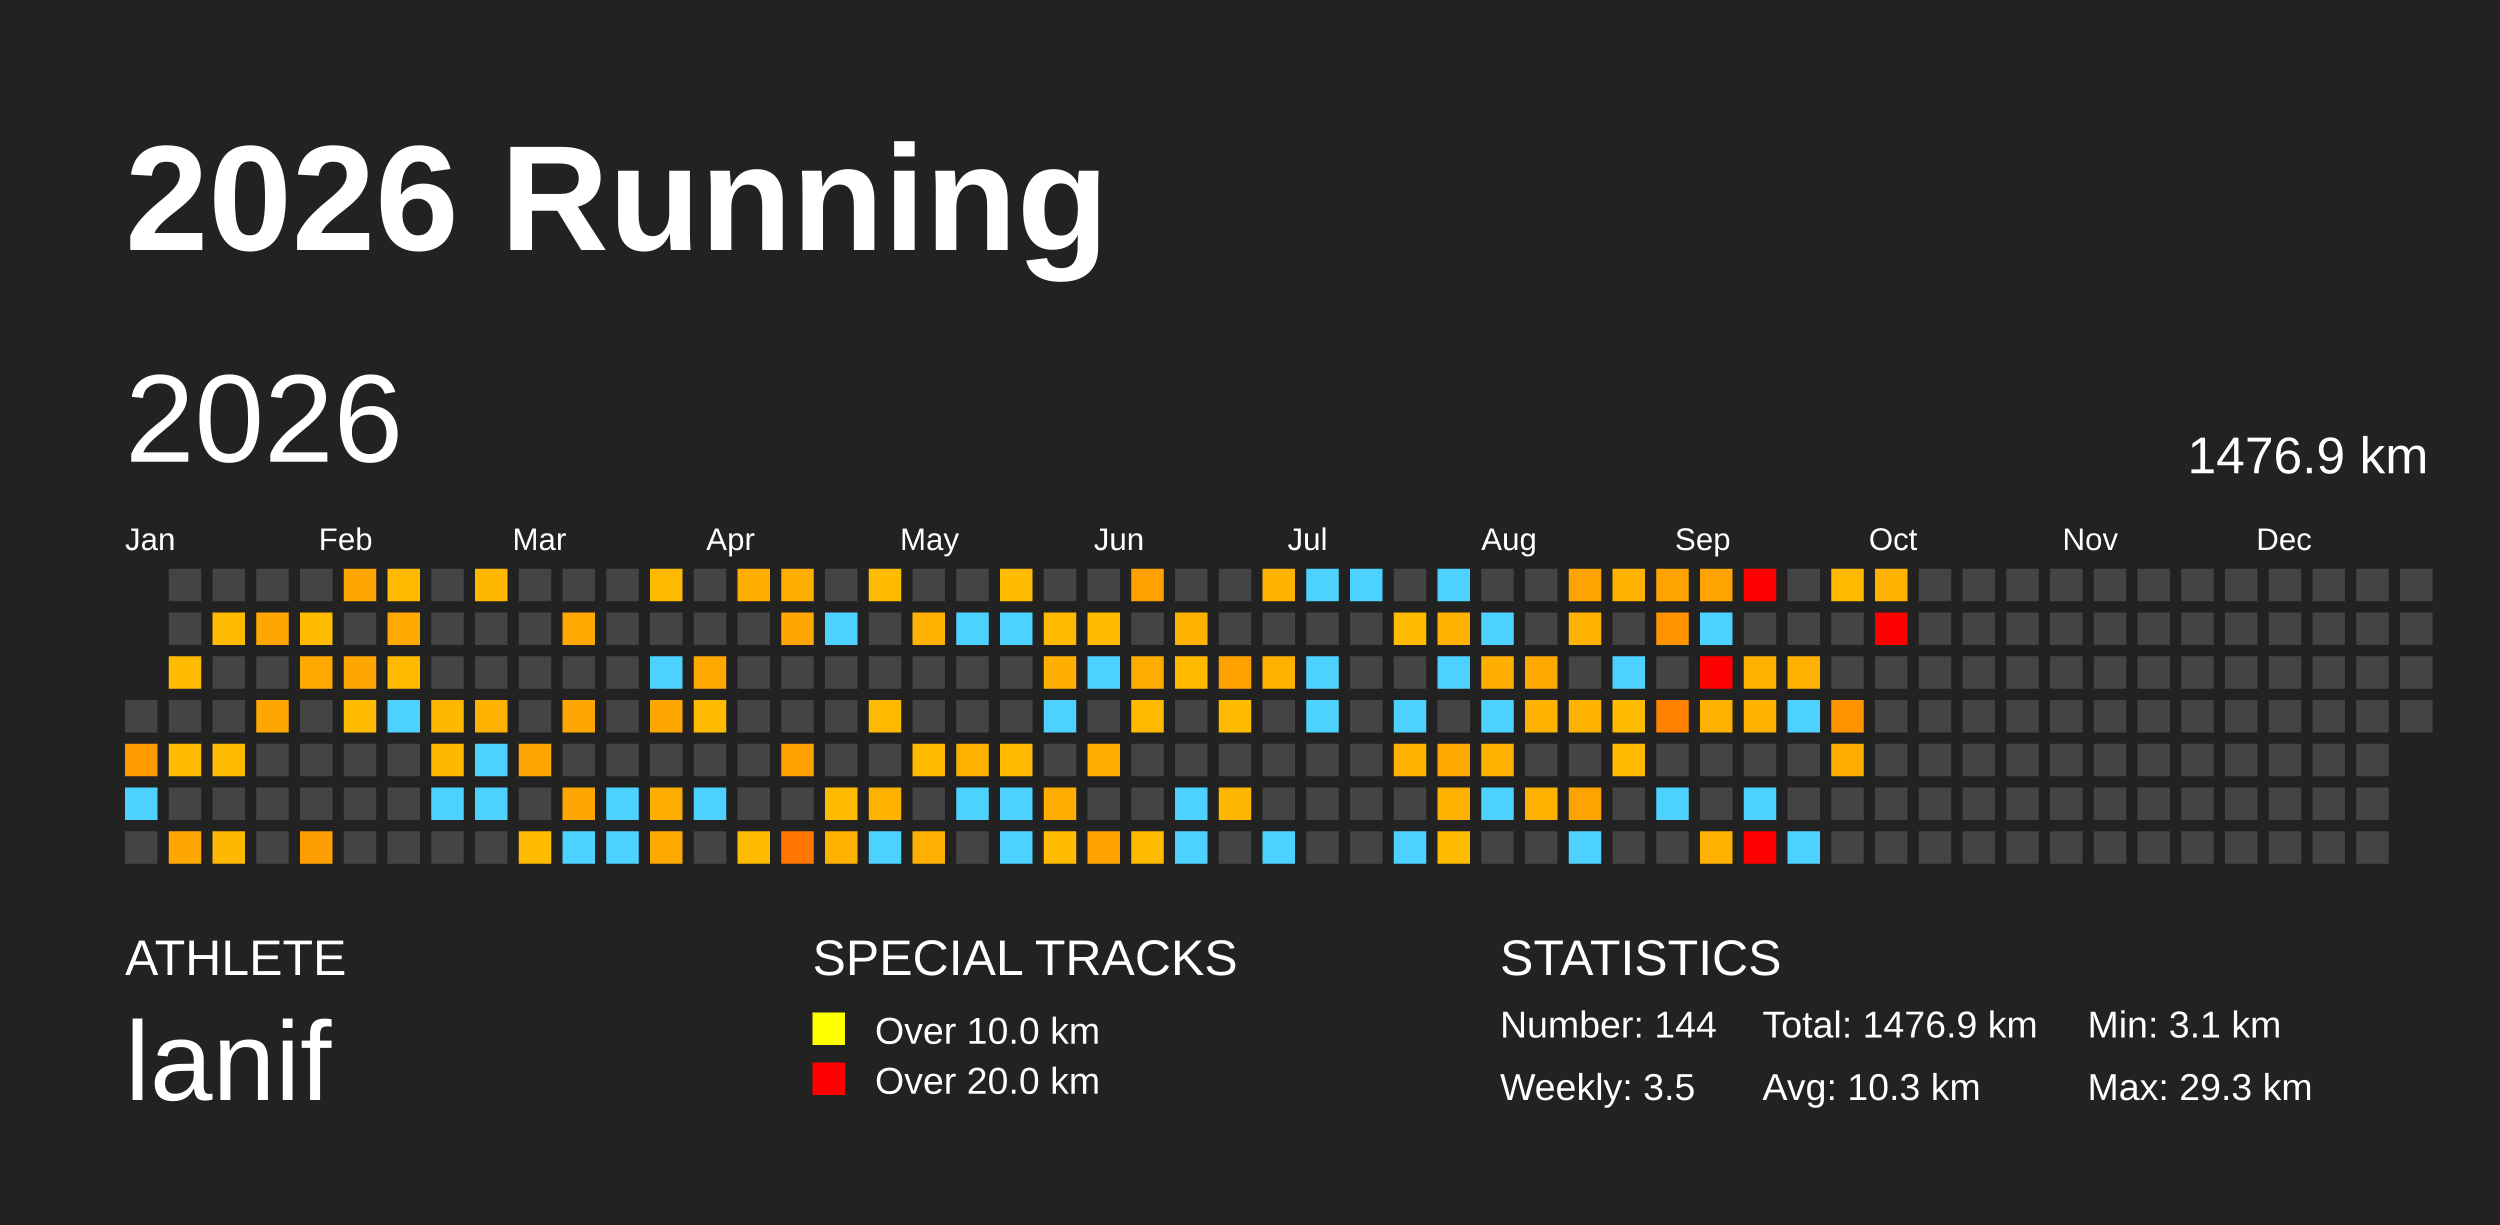
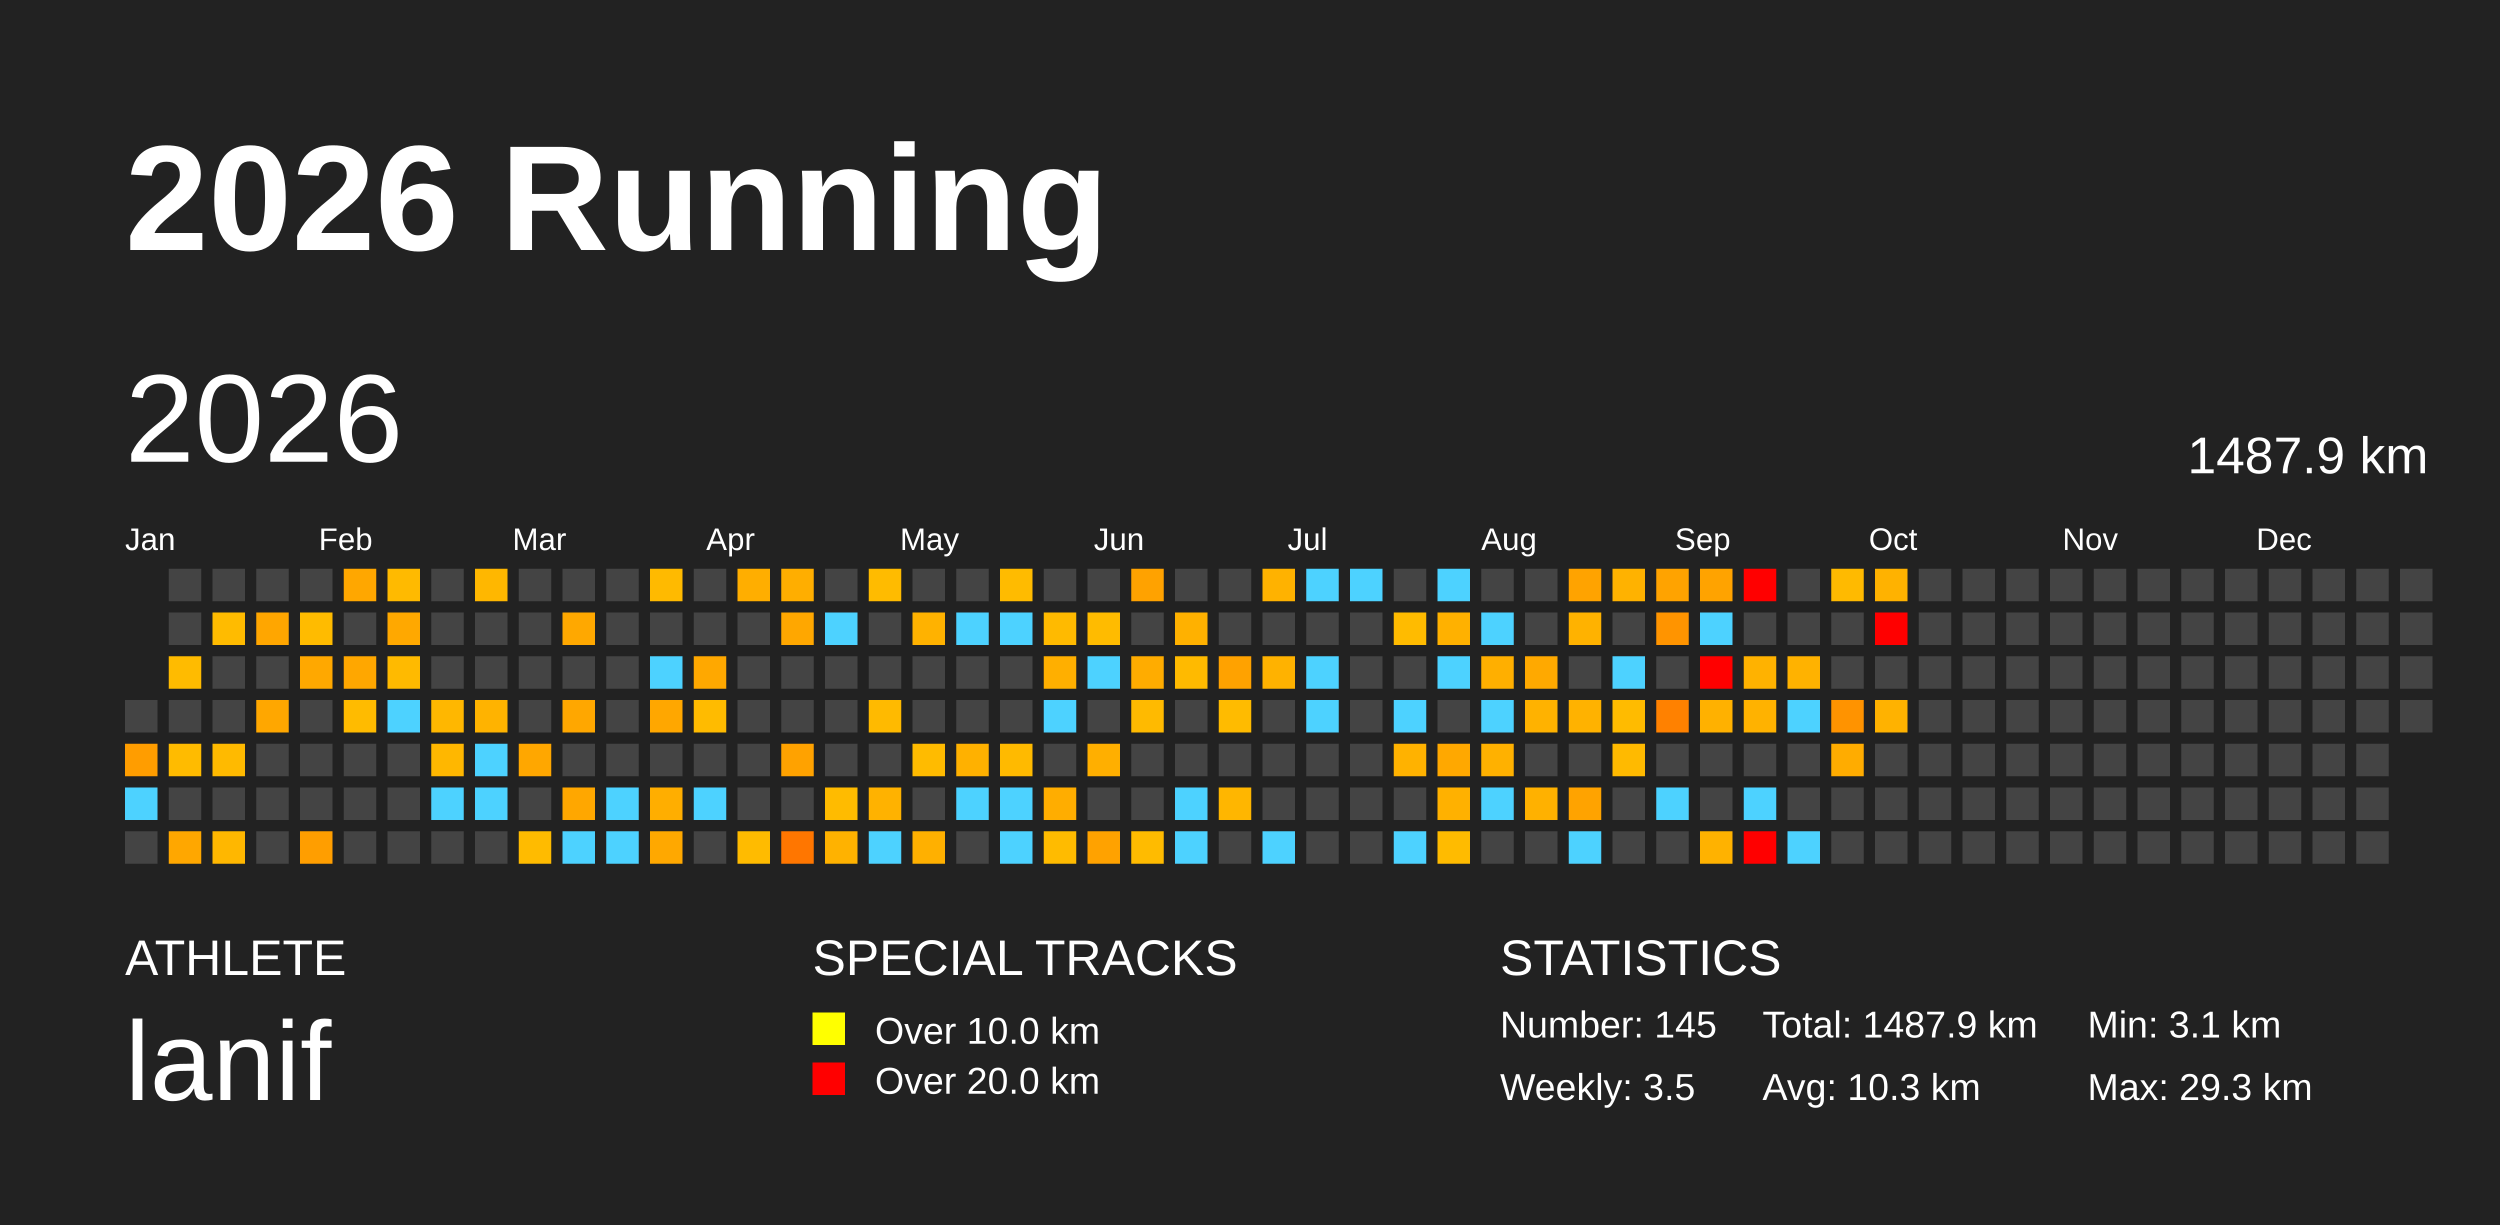
<svg xmlns="http://www.w3.org/2000/svg" baseProfile="full" height="98mm" version="1.1" viewBox="0,0,200,98" width="200mm">
  <defs />
  <rect fill="#222222" height="98" width="200" x="0" y="0" />
  <text fill="#FFFFFF" style="font-size:12px; font-family:Arial; font-weight:bold;" x="10" y="20">2026 Running</text>
  <text fill="#FFFFFF" style="font-size:4px; font-family:Arial" x="10" y="78">ATHLETE</text>
  <text fill="#FFFFFF" style="font-size:9px; font-family:Arial" x="10" y="88">lanif</text>
  <text fill="#FFFFFF" style="font-size:4px; font-family:Arial" x="65" y="78">SPECIAL TRACKS</text>
  <rect fill="yellow" height="2.6" width="2.6" x="65" y="81" />
  <text fill="#FFFFFF" style="font-size:3px; font-family:Arial" x="70" y="83.5">Over 10.0 km</text>
  <rect fill="red" height="2.6" width="2.6" x="65" y="85" />
  <text fill="#FFFFFF" style="font-size:3px; font-family:Arial" x="70" y="87.5">Over 20.0 km</text>
  <text fill="#FFFFFF" style="font-size:4px; font-family:Arial" x="120" y="78">STATISTICS</text>
-   <text fill="#FFFFFF" style="font-size:3px; font-family:Arial" x="120" y="83">Number: 144</text>
+   <text fill="#FFFFFF" style="font-size:3px; font-family:Arial" x="120" y="83">Number: 145</text>
  <text fill="#FFFFFF" style="font-size:3px; font-family:Arial" x="120" y="88">Weekly: 3.5</text>
-   <text fill="#FFFFFF" style="font-size:3px; font-family:Arial" x="141" y="83">Total: 1476.9 km</text>
+   <text fill="#FFFFFF" style="font-size:3px; font-family:Arial" x="141" y="83">Total: 1487.9 km</text>
  <text fill="#FFFFFF" style="font-size:3px; font-family:Arial" x="141" y="88">Avg: 10.3 km</text>
  <text fill="#FFFFFF" style="font-size:3px; font-family:Arial" x="167" y="83">Min: 3.1 km</text>
  <text fill="#FFFFFF" style="font-size:3px; font-family:Arial" x="167" y="88">Max: 29.3 km</text>
  <text dominant-baseline="hanging" fill="#FFFFFF" style="font-size:10.0px; font-family:Arial;" x="10" y="30">2026</text>
-   <text dominant-baseline="hanging" fill="#FFFFFF" style="font-size:4.125px; font-family:Arial;" x="175" y="35">1476.9 km</text>
+   <text dominant-baseline="hanging" fill="#FFFFFF" style="font-size:4.125px; font-family:Arial;" x="175" y="35">1487.9 km</text>
  <text fill="#FFFFFF" style="font-size:2.5px; font-family:Arial" x="10.0" y="44">Jan</text>
  <text fill="#FFFFFF" style="font-size:2.5px; font-family:Arial" x="25.5" y="44">Feb</text>
  <text fill="#FFFFFF" style="font-size:2.5px; font-family:Arial" x="41.0" y="44">Mar</text>
  <text fill="#FFFFFF" style="font-size:2.5px; font-family:Arial" x="56.5" y="44">Apr</text>
  <text fill="#FFFFFF" style="font-size:2.5px; font-family:Arial" x="72.0" y="44">May</text>
  <text fill="#FFFFFF" style="font-size:2.5px; font-family:Arial" x="87.5" y="44">Jun</text>
  <text fill="#FFFFFF" style="font-size:2.5px; font-family:Arial" x="103.0" y="44">Jul</text>
  <text fill="#FFFFFF" style="font-size:2.5px; font-family:Arial" x="118.5" y="44">Aug</text>
  <text fill="#FFFFFF" style="font-size:2.5px; font-family:Arial" x="134.0" y="44">Sep</text>
  <text fill="#FFFFFF" style="font-size:2.5px; font-family:Arial" x="149.5" y="44">Oct</text>
  <text fill="#FFFFFF" style="font-size:2.5px; font-family:Arial" x="165.0" y="44">Nov</text>
  <text fill="#FFFFFF" style="font-size:2.5px; font-family:Arial" x="180.5" y="44">Dec</text>
  <rect fill="#444444" height="2.6" width="2.6" x="10.0" y="56.0" />
  <rect fill="#ff9d00" height="2.6" width="2.6" x="10.0" y="59.5" />
  <rect fill="#4dd2ff" height="2.6" width="2.6" x="10.0" y="63.0" />
  <rect fill="#444444" height="2.6" width="2.6" x="10.0" y="66.5" />
  <rect fill="#444444" height="2.6" width="2.6" x="13.5" y="45.5" />
  <rect fill="#444444" height="2.6" width="2.6" x="13.5" y="49.0" />
  <rect fill="#ffbb00" height="2.6" width="2.6" x="13.5" y="52.5" />
  <rect fill="#444444" height="2.6" width="2.6" x="13.5" y="56.0" />
  <rect fill="#ffbb00" height="2.6" width="2.6" x="13.5" y="59.5" />
  <rect fill="#444444" height="2.6" width="2.6" x="13.5" y="63.0" />
  <rect fill="#ffa700" height="2.6" width="2.6" x="13.5" y="66.5" />
  <rect fill="#444444" height="2.6" width="2.6" x="17.0" y="45.5" />
  <rect fill="#ffbb00" height="2.6" width="2.6" x="17.0" y="49.0" />
  <rect fill="#444444" height="2.6" width="2.6" x="17.0" y="52.5" />
  <rect fill="#444444" height="2.6" width="2.6" x="17.0" y="56.0" />
  <rect fill="#ffba00" height="2.6" width="2.6" x="17.0" y="59.5" />
  <rect fill="#444444" height="2.6" width="2.6" x="17.0" y="63.0" />
  <rect fill="#ffb700" height="2.6" width="2.6" x="17.0" y="66.5" />
  <rect fill="#444444" height="2.6" width="2.6" x="20.5" y="45.5" />
  <rect fill="#ffa600" height="2.6" width="2.6" x="20.5" y="49.0" />
  <rect fill="#444444" height="2.6" width="2.6" x="20.5" y="52.5" />
  <rect fill="#ffa700" height="2.6" width="2.6" x="20.5" y="56.0" />
  <rect fill="#444444" height="2.6" width="2.6" x="20.5" y="59.5" />
  <rect fill="#444444" height="2.6" width="2.6" x="20.5" y="63.0" />
  <rect fill="#444444" height="2.6" width="2.6" x="20.5" y="66.5" />
  <rect fill="#444444" height="2.6" width="2.6" x="24.0" y="45.5" />
  <rect fill="#ffbb00" height="2.6" width="2.6" x="24.0" y="49.0" />
  <rect fill="#ffa800" height="2.6" width="2.6" x="24.0" y="52.5" />
  <rect fill="#444444" height="2.6" width="2.6" x="24.0" y="56.0" />
  <rect fill="#444444" height="2.6" width="2.6" x="24.0" y="59.5" />
  <rect fill="#444444" height="2.6" width="2.6" x="24.0" y="63.0" />
  <rect fill="#ff9e00" height="2.6" width="2.6" x="24.0" y="66.5" />
  <rect fill="#ffa700" height="2.6" width="2.6" x="27.5" y="45.5" />
  <rect fill="#444444" height="2.6" width="2.6" x="27.5" y="49.0" />
  <rect fill="#ffa700" height="2.6" width="2.6" x="27.5" y="52.5" />
  <rect fill="#ffbb00" height="2.6" width="2.6" x="27.5" y="56.0" />
  <rect fill="#444444" height="2.6" width="2.6" x="27.5" y="59.5" />
  <rect fill="#444444" height="2.6" width="2.6" x="27.5" y="63.0" />
  <rect fill="#444444" height="2.6" width="2.6" x="27.5" y="66.5" />
  <rect fill="#ffba00" height="2.6" width="2.6" x="31.0" y="45.5" />
  <rect fill="#ffa800" height="2.6" width="2.6" x="31.0" y="49.0" />
  <rect fill="#ffba00" height="2.6" width="2.6" x="31.0" y="52.5" />
  <rect fill="#4dd2ff" height="2.6" width="2.6" x="31.0" y="56.0" />
  <rect fill="#444444" height="2.6" width="2.6" x="31.0" y="59.5" />
  <rect fill="#444444" height="2.6" width="2.6" x="31.0" y="63.0" />
  <rect fill="#444444" height="2.6" width="2.6" x="31.0" y="66.5" />
  <rect fill="#444444" height="2.6" width="2.6" x="34.5" y="45.5" />
  <rect fill="#444444" height="2.6" width="2.6" x="34.5" y="49.0" />
  <rect fill="#444444" height="2.6" width="2.6" x="34.5" y="52.5" />
  <rect fill="#ffb700" height="2.6" width="2.6" x="34.5" y="56.0" />
  <rect fill="#ffb700" height="2.6" width="2.6" x="34.5" y="59.5" />
  <rect fill="#4dd2ff" height="2.6" width="2.6" x="34.5" y="63.0" />
  <rect fill="#444444" height="2.6" width="2.6" x="34.5" y="66.5" />
  <rect fill="#ffb700" height="2.6" width="2.6" x="38.0" y="45.5" />
  <rect fill="#444444" height="2.6" width="2.6" x="38.0" y="49.0" />
  <rect fill="#444444" height="2.6" width="2.6" x="38.0" y="52.5" />
  <rect fill="#ffb300" height="2.6" width="2.6" x="38.0" y="56.0" />
  <rect fill="#4dd2ff" height="2.6" width="2.6" x="38.0" y="59.5" />
  <rect fill="#4dd2ff" height="2.6" width="2.6" x="38.0" y="63.0" />
  <rect fill="#444444" height="2.6" width="2.6" x="38.0" y="66.5" />
  <rect fill="#444444" height="2.6" width="2.6" x="41.5" y="45.5" />
  <rect fill="#444444" height="2.6" width="2.6" x="41.5" y="49.0" />
  <rect fill="#444444" height="2.6" width="2.6" x="41.5" y="52.5" />
  <rect fill="#444444" height="2.6" width="2.6" x="41.5" y="56.0" />
  <rect fill="#ffa700" height="2.6" width="2.6" x="41.5" y="59.5" />
  <rect fill="#444444" height="2.6" width="2.6" x="41.5" y="63.0" />
  <rect fill="#ffbb00" height="2.6" width="2.6" x="41.5" y="66.5" />
  <rect fill="#444444" height="2.6" width="2.6" x="45.0" y="45.5" />
  <rect fill="#ffa800" height="2.6" width="2.6" x="45.0" y="49.0" />
  <rect fill="#444444" height="2.6" width="2.6" x="45.0" y="52.5" />
  <rect fill="#ffa700" height="2.6" width="2.6" x="45.0" y="56.0" />
  <rect fill="#444444" height="2.6" width="2.6" x="45.0" y="59.5" />
  <rect fill="#ffa700" height="2.6" width="2.6" x="45.0" y="63.0" />
  <rect fill="#4dd2ff" height="2.6" width="2.6" x="45.0" y="66.5" />
  <rect fill="#444444" height="2.6" width="2.6" x="48.5" y="45.5" />
  <rect fill="#444444" height="2.6" width="2.6" x="48.5" y="49.0" />
  <rect fill="#444444" height="2.6" width="2.6" x="48.5" y="52.5" />
  <rect fill="#444444" height="2.6" width="2.6" x="48.5" y="56.0" />
  <rect fill="#444444" height="2.6" width="2.6" x="48.5" y="59.5" />
  <rect fill="#4dd2ff" height="2.6" width="2.6" x="48.5" y="63.0" />
  <rect fill="#4dd2ff" height="2.6" width="2.6" x="48.5" y="66.5" />
  <rect fill="#ffba00" height="2.6" width="2.6" x="52.0" y="45.5" />
  <rect fill="#444444" height="2.6" width="2.6" x="52.0" y="49.0" />
  <rect fill="#4dd2ff" height="2.6" width="2.6" x="52.0" y="52.5" />
  <rect fill="#ffa700" height="2.6" width="2.6" x="52.0" y="56.0" />
  <rect fill="#444444" height="2.6" width="2.6" x="52.0" y="59.5" />
  <rect fill="#ffae00" height="2.6" width="2.6" x="52.0" y="63.0" />
  <rect fill="#ffa800" height="2.6" width="2.6" x="52.0" y="66.5" />
  <rect fill="#444444" height="2.6" width="2.6" x="55.5" y="45.5" />
  <rect fill="#444444" height="2.6" width="2.6" x="55.5" y="49.0" />
  <rect fill="#ffa800" height="2.6" width="2.6" x="55.5" y="52.5" />
  <rect fill="#ffbb00" height="2.6" width="2.6" x="55.5" y="56.0" />
  <rect fill="#444444" height="2.6" width="2.6" x="55.5" y="59.5" />
  <rect fill="#4dd2ff" height="2.6" width="2.6" x="55.5" y="63.0" />
  <rect fill="#444444" height="2.6" width="2.6" x="55.5" y="66.5" />
  <rect fill="#ffae00" height="2.6" width="2.6" x="59.0" y="45.5" />
  <rect fill="#444444" height="2.6" width="2.6" x="59.0" y="49.0" />
  <rect fill="#444444" height="2.6" width="2.6" x="59.0" y="52.5" />
  <rect fill="#444444" height="2.6" width="2.6" x="59.0" y="56.0" />
  <rect fill="#444444" height="2.6" width="2.6" x="59.0" y="59.5" />
  <rect fill="#444444" height="2.6" width="2.6" x="59.0" y="63.0" />
  <rect fill="#ffbb00" height="2.6" width="2.6" x="59.0" y="66.5" />
  <rect fill="#ffae00" height="2.6" width="2.6" x="62.5" y="45.5" />
  <rect fill="#ffa700" height="2.6" width="2.6" x="62.5" y="49.0" />
  <rect fill="#444444" height="2.6" width="2.6" x="62.5" y="52.5" />
  <rect fill="#444444" height="2.6" width="2.6" x="62.5" y="56.0" />
  <rect fill="#ffa200" height="2.6" width="2.6" x="62.5" y="59.5" />
  <rect fill="#444444" height="2.6" width="2.6" x="62.5" y="63.0" />
  <rect fill="#ff7600" height="2.6" width="2.6" x="62.5" y="66.5" />
  <rect fill="#444444" height="2.6" width="2.6" x="66.0" y="45.5" />
  <rect fill="#4dd2ff" height="2.6" width="2.6" x="66.0" y="49.0" />
  <rect fill="#444444" height="2.6" width="2.6" x="66.0" y="52.5" />
  <rect fill="#444444" height="2.6" width="2.6" x="66.0" y="56.0" />
  <rect fill="#444444" height="2.6" width="2.6" x="66.0" y="59.5" />
  <rect fill="#ffbb00" height="2.6" width="2.6" x="66.0" y="63.0" />
  <rect fill="#ffb200" height="2.6" width="2.6" x="66.0" y="66.5" />
  <rect fill="#ffbb00" height="2.6" width="2.6" x="69.5" y="45.5" />
  <rect fill="#444444" height="2.6" width="2.6" x="69.5" y="49.0" />
  <rect fill="#444444" height="2.6" width="2.6" x="69.5" y="52.5" />
  <rect fill="#ffba00" height="2.6" width="2.6" x="69.5" y="56.0" />
  <rect fill="#444444" height="2.6" width="2.6" x="69.5" y="59.5" />
  <rect fill="#ffb200" height="2.6" width="2.6" x="69.5" y="63.0" />
  <rect fill="#4dd2ff" height="2.6" width="2.6" x="69.5" y="66.5" />
  <rect fill="#444444" height="2.6" width="2.6" x="73.0" y="45.5" />
  <rect fill="#ffb200" height="2.6" width="2.6" x="73.0" y="49.0" />
  <rect fill="#444444" height="2.6" width="2.6" x="73.0" y="52.5" />
  <rect fill="#444444" height="2.6" width="2.6" x="73.0" y="56.0" />
  <rect fill="#ffbb00" height="2.6" width="2.6" x="73.0" y="59.5" />
  <rect fill="#444444" height="2.6" width="2.6" x="73.0" y="63.0" />
  <rect fill="#ffb000" height="2.6" width="2.6" x="73.0" y="66.5" />
  <rect fill="#444444" height="2.6" width="2.6" x="76.5" y="45.5" />
  <rect fill="#4dd2ff" height="2.6" width="2.6" x="76.5" y="49.0" />
  <rect fill="#444444" height="2.6" width="2.6" x="76.5" y="52.5" />
  <rect fill="#444444" height="2.6" width="2.6" x="76.5" y="56.0" />
  <rect fill="#ffb100" height="2.6" width="2.6" x="76.5" y="59.5" />
  <rect fill="#4dd2ff" height="2.6" width="2.6" x="76.5" y="63.0" />
  <rect fill="#444444" height="2.6" width="2.6" x="76.5" y="66.5" />
  <rect fill="#ffbb00" height="2.6" width="2.6" x="80.0" y="45.5" />
  <rect fill="#4dd2ff" height="2.6" width="2.6" x="80.0" y="49.0" />
  <rect fill="#444444" height="2.6" width="2.6" x="80.0" y="52.5" />
  <rect fill="#444444" height="2.6" width="2.6" x="80.0" y="56.0" />
  <rect fill="#ffba00" height="2.6" width="2.6" x="80.0" y="59.5" />
  <rect fill="#4dd2ff" height="2.6" width="2.6" x="80.0" y="63.0" />
  <rect fill="#4dd2ff" height="2.6" width="2.6" x="80.0" y="66.5" />
  <rect fill="#444444" height="2.6" width="2.6" x="83.5" y="45.5" />
  <rect fill="#ffba00" height="2.6" width="2.6" x="83.5" y="49.0" />
  <rect fill="#ffaf00" height="2.6" width="2.6" x="83.5" y="52.5" />
  <rect fill="#4dd2ff" height="2.6" width="2.6" x="83.5" y="56.0" />
  <rect fill="#444444" height="2.6" width="2.6" x="83.5" y="59.5" />
  <rect fill="#ffad00" height="2.6" width="2.6" x="83.5" y="63.0" />
  <rect fill="#ffbb00" height="2.6" width="2.6" x="83.5" y="66.5" />
  <rect fill="#444444" height="2.6" width="2.6" x="87.0" y="45.5" />
  <rect fill="#ffbb00" height="2.6" width="2.6" x="87.0" y="49.0" />
  <rect fill="#4dd2ff" height="2.6" width="2.6" x="87.0" y="52.5" />
  <rect fill="#444444" height="2.6" width="2.6" x="87.0" y="56.0" />
  <rect fill="#ffaf00" height="2.6" width="2.6" x="87.0" y="59.5" />
  <rect fill="#444444" height="2.6" width="2.6" x="87.0" y="63.0" />
  <rect fill="#ffa200" height="2.6" width="2.6" x="87.0" y="66.5" />
  <rect fill="#ffa200" height="2.6" width="2.6" x="90.5" y="45.5" />
  <rect fill="#444444" height="2.6" width="2.6" x="90.5" y="49.0" />
  <rect fill="#ffac00" height="2.6" width="2.6" x="90.5" y="52.5" />
  <rect fill="#ffba00" height="2.6" width="2.6" x="90.5" y="56.0" />
  <rect fill="#444444" height="2.6" width="2.6" x="90.5" y="59.5" />
  <rect fill="#444444" height="2.6" width="2.6" x="90.5" y="63.0" />
  <rect fill="#ffbb00" height="2.6" width="2.6" x="90.5" y="66.5" />
  <rect fill="#444444" height="2.6" width="2.6" x="94.0" y="45.5" />
  <rect fill="#ffb100" height="2.6" width="2.6" x="94.0" y="49.0" />
  <rect fill="#ffba00" height="2.6" width="2.6" x="94.0" y="52.5" />
  <rect fill="#444444" height="2.6" width="2.6" x="94.0" y="56.0" />
  <rect fill="#444444" height="2.6" width="2.6" x="94.0" y="59.5" />
  <rect fill="#4dd2ff" height="2.6" width="2.6" x="94.0" y="63.0" />
  <rect fill="#4dd2ff" height="2.6" width="2.6" x="94.0" y="66.5" />
  <rect fill="#444444" height="2.6" width="2.6" x="97.5" y="45.5" />
  <rect fill="#444444" height="2.6" width="2.6" x="97.5" y="49.0" />
  <rect fill="#ffa200" height="2.6" width="2.6" x="97.5" y="52.5" />
  <rect fill="#ffbb00" height="2.6" width="2.6" x="97.5" y="56.0" />
  <rect fill="#444444" height="2.6" width="2.6" x="97.5" y="59.5" />
  <rect fill="#ffb600" height="2.6" width="2.6" x="97.5" y="63.0" />
  <rect fill="#444444" height="2.6" width="2.6" x="97.5" y="66.5" />
  <rect fill="#ffb200" height="2.6" width="2.6" x="101.0" y="45.5" />
  <rect fill="#444444" height="2.6" width="2.6" x="101.0" y="49.0" />
  <rect fill="#ffb200" height="2.6" width="2.6" x="101.0" y="52.5" />
  <rect fill="#444444" height="2.6" width="2.6" x="101.0" y="56.0" />
  <rect fill="#444444" height="2.6" width="2.6" x="101.0" y="59.5" />
  <rect fill="#444444" height="2.6" width="2.6" x="101.0" y="63.0" />
  <rect fill="#4dd2ff" height="2.6" width="2.6" x="101.0" y="66.5" />
  <rect fill="#4dd2ff" height="2.6" width="2.6" x="104.5" y="45.5" />
  <rect fill="#444444" height="2.6" width="2.6" x="104.5" y="49.0" />
  <rect fill="#4dd2ff" height="2.6" width="2.6" x="104.5" y="52.5" />
  <rect fill="#4dd2ff" height="2.6" width="2.6" x="104.5" y="56.0" />
  <rect fill="#444444" height="2.6" width="2.6" x="104.5" y="59.5" />
  <rect fill="#444444" height="2.6" width="2.6" x="104.5" y="63.0" />
  <rect fill="#444444" height="2.6" width="2.6" x="104.5" y="66.5" />
  <rect fill="#4dd2ff" height="2.6" width="2.6" x="108.0" y="45.5" />
  <rect fill="#444444" height="2.6" width="2.6" x="108.0" y="49.0" />
  <rect fill="#444444" height="2.6" width="2.6" x="108.0" y="52.5" />
  <rect fill="#444444" height="2.6" width="2.6" x="108.0" y="56.0" />
  <rect fill="#444444" height="2.6" width="2.6" x="108.0" y="59.5" />
  <rect fill="#444444" height="2.6" width="2.6" x="108.0" y="63.0" />
  <rect fill="#444444" height="2.6" width="2.6" x="108.0" y="66.5" />
  <rect fill="#444444" height="2.6" width="2.6" x="111.5" y="45.5" />
  <rect fill="#ffbb00" height="2.6" width="2.6" x="111.5" y="49.0" />
  <rect fill="#444444" height="2.6" width="2.6" x="111.5" y="52.5" />
  <rect fill="#4dd2ff" height="2.6" width="2.6" x="111.5" y="56.0" />
  <rect fill="#ffb200" height="2.6" width="2.6" x="111.5" y="59.5" />
  <rect fill="#444444" height="2.6" width="2.6" x="111.5" y="63.0" />
  <rect fill="#4dd2ff" height="2.6" width="2.6" x="111.5" y="66.5" />
  <rect fill="#4dd2ff" height="2.6" width="2.6" x="115.0" y="45.5" />
  <rect fill="#ffb100" height="2.6" width="2.6" x="115.0" y="49.0" />
  <rect fill="#4dd2ff" height="2.6" width="2.6" x="115.0" y="52.5" />
  <rect fill="#444444" height="2.6" width="2.6" x="115.0" y="56.0" />
  <rect fill="#ffa800" height="2.6" width="2.6" x="115.0" y="59.5" />
  <rect fill="#ffb100" height="2.6" width="2.6" x="115.0" y="63.0" />
  <rect fill="#ffbb00" height="2.6" width="2.6" x="115.0" y="66.5" />
  <rect fill="#444444" height="2.6" width="2.6" x="118.5" y="45.5" />
  <rect fill="#4dd2ff" height="2.6" width="2.6" x="118.5" y="49.0" />
  <rect fill="#ffaf00" height="2.6" width="2.6" x="118.5" y="52.5" />
  <rect fill="#4dd2ff" height="2.6" width="2.6" x="118.5" y="56.0" />
  <rect fill="#ffb100" height="2.6" width="2.6" x="118.5" y="59.5" />
  <rect fill="#4dd2ff" height="2.6" width="2.6" x="118.5" y="63.0" />
  <rect fill="#444444" height="2.6" width="2.6" x="118.5" y="66.5" />
  <rect fill="#444444" height="2.6" width="2.6" x="122.0" y="45.5" />
  <rect fill="#444444" height="2.6" width="2.6" x="122.0" y="49.0" />
  <rect fill="#ffa900" height="2.6" width="2.6" x="122.0" y="52.5" />
  <rect fill="#ffb200" height="2.6" width="2.6" x="122.0" y="56.0" />
  <rect fill="#444444" height="2.6" width="2.6" x="122.0" y="59.5" />
  <rect fill="#ffb100" height="2.6" width="2.6" x="122.0" y="63.0" />
  <rect fill="#444444" height="2.6" width="2.6" x="122.0" y="66.5" />
  <rect fill="#ffa300" height="2.6" width="2.6" x="125.5" y="45.5" />
  <rect fill="#ffb200" height="2.6" width="2.6" x="125.5" y="49.0" />
  <rect fill="#444444" height="2.6" width="2.6" x="125.5" y="52.5" />
  <rect fill="#ffb200" height="2.6" width="2.6" x="125.5" y="56.0" />
  <rect fill="#444444" height="2.6" width="2.6" x="125.5" y="59.5" />
  <rect fill="#ffa300" height="2.6" width="2.6" x="125.5" y="63.0" />
  <rect fill="#4dd2ff" height="2.6" width="2.6" x="125.5" y="66.5" />
  <rect fill="#ffb200" height="2.6" width="2.6" x="129.0" y="45.5" />
  <rect fill="#444444" height="2.6" width="2.6" x="129.0" y="49.0" />
  <rect fill="#4dd2ff" height="2.6" width="2.6" x="129.0" y="52.5" />
  <rect fill="#ffbb00" height="2.6" width="2.6" x="129.0" y="56.0" />
  <rect fill="#ffba00" height="2.6" width="2.6" x="129.0" y="59.5" />
  <rect fill="#444444" height="2.6" width="2.6" x="129.0" y="63.0" />
  <rect fill="#444444" height="2.6" width="2.6" x="129.0" y="66.5" />
  <rect fill="#ffa300" height="2.6" width="2.6" x="132.5" y="45.5" />
  <rect fill="#ff9400" height="2.6" width="2.6" x="132.5" y="49.0" />
  <rect fill="#444444" height="2.6" width="2.6" x="132.5" y="52.5" />
  <rect fill="#ff8100" height="2.6" width="2.6" x="132.5" y="56.0" />
  <rect fill="#444444" height="2.6" width="2.6" x="132.5" y="59.5" />
  <rect fill="#4dd2ff" height="2.6" width="2.6" x="132.5" y="63.0" />
  <rect fill="#444444" height="2.6" width="2.6" x="132.5" y="66.5" />
  <rect fill="#ffa300" height="2.6" width="2.6" x="136.0" y="45.5" />
  <rect fill="#4dd2ff" height="2.6" width="2.6" x="136.0" y="49.0" />
  <rect fill="red" height="2.6" width="2.6" x="136.0" y="52.5" />
  <rect fill="#ffb100" height="2.6" width="2.6" x="136.0" y="56.0" />
  <rect fill="#444444" height="2.6" width="2.6" x="136.0" y="59.5" />
  <rect fill="#444444" height="2.6" width="2.6" x="136.0" y="63.0" />
  <rect fill="#ffb200" height="2.6" width="2.6" x="136.0" y="66.5" />
  <rect fill="red" height="2.6" width="2.6" x="139.5" y="45.5" />
  <rect fill="#444444" height="2.6" width="2.6" x="139.5" y="49.0" />
  <rect fill="#ffb200" height="2.6" width="2.6" x="139.5" y="52.5" />
  <rect fill="#ffb200" height="2.6" width="2.6" x="139.5" y="56.0" />
  <rect fill="#444444" height="2.6" width="2.6" x="139.5" y="59.5" />
  <rect fill="#4dd2ff" height="2.6" width="2.6" x="139.5" y="63.0" />
  <rect fill="red" height="2.6" width="2.6" x="139.5" y="66.5" />
  <rect fill="#444444" height="2.6" width="2.6" x="143.0" y="45.5" />
  <rect fill="#444444" height="2.6" width="2.6" x="143.0" y="49.0" />
  <rect fill="#ffb200" height="2.6" width="2.6" x="143.0" y="52.5" />
  <rect fill="#4dd2ff" height="2.6" width="2.6" x="143.0" y="56.0" />
  <rect fill="#444444" height="2.6" width="2.6" x="143.0" y="59.5" />
  <rect fill="#444444" height="2.6" width="2.6" x="143.0" y="63.0" />
  <rect fill="#4dd2ff" height="2.6" width="2.6" x="143.0" y="66.5" />
  <rect fill="#ffba00" height="2.6" width="2.6" x="146.5" y="45.5" />
  <rect fill="#444444" height="2.6" width="2.6" x="146.5" y="49.0" />
  <rect fill="#444444" height="2.6" width="2.6" x="146.5" y="52.5" />
  <rect fill="#ff9300" height="2.6" width="2.6" x="146.5" y="56.0" />
  <rect fill="#ffac00" height="2.6" width="2.6" x="146.5" y="59.5" />
  <rect fill="#444444" height="2.6" width="2.6" x="146.5" y="63.0" />
  <rect fill="#444444" height="2.6" width="2.6" x="146.5" y="66.5" />
  <rect fill="#ffb200" height="2.6" width="2.6" x="150.0" y="45.5" />
  <rect fill="red" height="2.6" width="2.6" x="150.0" y="49.0" />
  <rect fill="#444444" height="2.6" width="2.6" x="150.0" y="52.5" />
-   <rect fill="#444444" height="2.6" width="2.6" x="150.0" y="56.0" />
+   <rect fill="#ffb200" height="2.6" width="2.6" x="150.0" y="56.0" />
  <rect fill="#444444" height="2.6" width="2.6" x="150.0" y="59.5" />
  <rect fill="#444444" height="2.6" width="2.6" x="150.0" y="63.0" />
  <rect fill="#444444" height="2.6" width="2.6" x="150.0" y="66.5" />
  <rect fill="#444444" height="2.6" width="2.6" x="153.5" y="45.5" />
  <rect fill="#444444" height="2.6" width="2.6" x="153.5" y="49.0" />
  <rect fill="#444444" height="2.6" width="2.6" x="153.5" y="52.5" />
  <rect fill="#444444" height="2.6" width="2.6" x="153.5" y="56.0" />
  <rect fill="#444444" height="2.6" width="2.6" x="153.5" y="59.5" />
  <rect fill="#444444" height="2.6" width="2.6" x="153.5" y="63.0" />
  <rect fill="#444444" height="2.6" width="2.6" x="153.5" y="66.5" />
  <rect fill="#444444" height="2.6" width="2.6" x="157.0" y="45.5" />
  <rect fill="#444444" height="2.6" width="2.6" x="157.0" y="49.0" />
  <rect fill="#444444" height="2.6" width="2.6" x="157.0" y="52.5" />
  <rect fill="#444444" height="2.6" width="2.6" x="157.0" y="56.0" />
  <rect fill="#444444" height="2.6" width="2.6" x="157.0" y="59.5" />
  <rect fill="#444444" height="2.6" width="2.6" x="157.0" y="63.0" />
  <rect fill="#444444" height="2.6" width="2.6" x="157.0" y="66.5" />
  <rect fill="#444444" height="2.6" width="2.6" x="160.5" y="45.5" />
  <rect fill="#444444" height="2.6" width="2.6" x="160.5" y="49.0" />
  <rect fill="#444444" height="2.6" width="2.6" x="160.5" y="52.5" />
  <rect fill="#444444" height="2.6" width="2.6" x="160.5" y="56.0" />
  <rect fill="#444444" height="2.6" width="2.6" x="160.5" y="59.5" />
  <rect fill="#444444" height="2.6" width="2.6" x="160.5" y="63.0" />
  <rect fill="#444444" height="2.6" width="2.6" x="160.5" y="66.5" />
  <rect fill="#444444" height="2.6" width="2.6" x="164.0" y="45.5" />
  <rect fill="#444444" height="2.6" width="2.6" x="164.0" y="49.0" />
  <rect fill="#444444" height="2.6" width="2.6" x="164.0" y="52.5" />
  <rect fill="#444444" height="2.6" width="2.6" x="164.0" y="56.0" />
  <rect fill="#444444" height="2.6" width="2.6" x="164.0" y="59.5" />
  <rect fill="#444444" height="2.6" width="2.6" x="164.0" y="63.0" />
  <rect fill="#444444" height="2.6" width="2.6" x="164.0" y="66.5" />
  <rect fill="#444444" height="2.6" width="2.6" x="167.5" y="45.5" />
  <rect fill="#444444" height="2.6" width="2.6" x="167.5" y="49.0" />
  <rect fill="#444444" height="2.6" width="2.6" x="167.5" y="52.5" />
  <rect fill="#444444" height="2.6" width="2.6" x="167.5" y="56.0" />
  <rect fill="#444444" height="2.6" width="2.6" x="167.5" y="59.5" />
  <rect fill="#444444" height="2.6" width="2.6" x="167.5" y="63.0" />
  <rect fill="#444444" height="2.6" width="2.6" x="167.5" y="66.5" />
  <rect fill="#444444" height="2.6" width="2.6" x="171.0" y="45.5" />
  <rect fill="#444444" height="2.6" width="2.6" x="171.0" y="49.0" />
  <rect fill="#444444" height="2.6" width="2.6" x="171.0" y="52.5" />
  <rect fill="#444444" height="2.6" width="2.6" x="171.0" y="56.0" />
  <rect fill="#444444" height="2.6" width="2.6" x="171.0" y="59.5" />
  <rect fill="#444444" height="2.6" width="2.6" x="171.0" y="63.0" />
  <rect fill="#444444" height="2.6" width="2.6" x="171.0" y="66.5" />
  <rect fill="#444444" height="2.6" width="2.6" x="174.5" y="45.5" />
  <rect fill="#444444" height="2.6" width="2.6" x="174.5" y="49.0" />
  <rect fill="#444444" height="2.6" width="2.6" x="174.5" y="52.5" />
  <rect fill="#444444" height="2.6" width="2.6" x="174.5" y="56.0" />
  <rect fill="#444444" height="2.6" width="2.6" x="174.5" y="59.5" />
  <rect fill="#444444" height="2.6" width="2.6" x="174.5" y="63.0" />
  <rect fill="#444444" height="2.6" width="2.6" x="174.5" y="66.5" />
  <rect fill="#444444" height="2.6" width="2.6" x="178.0" y="45.5" />
  <rect fill="#444444" height="2.6" width="2.6" x="178.0" y="49.0" />
  <rect fill="#444444" height="2.6" width="2.6" x="178.0" y="52.5" />
  <rect fill="#444444" height="2.6" width="2.6" x="178.0" y="56.0" />
  <rect fill="#444444" height="2.6" width="2.6" x="178.0" y="59.5" />
  <rect fill="#444444" height="2.6" width="2.6" x="178.0" y="63.0" />
  <rect fill="#444444" height="2.6" width="2.6" x="178.0" y="66.5" />
  <rect fill="#444444" height="2.6" width="2.6" x="181.5" y="45.5" />
  <rect fill="#444444" height="2.6" width="2.6" x="181.5" y="49.0" />
  <rect fill="#444444" height="2.6" width="2.6" x="181.5" y="52.5" />
  <rect fill="#444444" height="2.6" width="2.6" x="181.5" y="56.0" />
  <rect fill="#444444" height="2.6" width="2.6" x="181.5" y="59.5" />
  <rect fill="#444444" height="2.6" width="2.6" x="181.5" y="63.0" />
  <rect fill="#444444" height="2.6" width="2.6" x="181.5" y="66.5" />
  <rect fill="#444444" height="2.6" width="2.6" x="185.0" y="45.5" />
  <rect fill="#444444" height="2.6" width="2.6" x="185.0" y="49.0" />
  <rect fill="#444444" height="2.6" width="2.6" x="185.0" y="52.5" />
  <rect fill="#444444" height="2.6" width="2.6" x="185.0" y="56.0" />
  <rect fill="#444444" height="2.6" width="2.6" x="185.0" y="59.5" />
  <rect fill="#444444" height="2.6" width="2.6" x="185.0" y="63.0" />
  <rect fill="#444444" height="2.6" width="2.6" x="185.0" y="66.5" />
  <rect fill="#444444" height="2.6" width="2.6" x="188.5" y="45.5" />
  <rect fill="#444444" height="2.6" width="2.6" x="188.5" y="49.0" />
  <rect fill="#444444" height="2.6" width="2.6" x="188.5" y="52.5" />
  <rect fill="#444444" height="2.6" width="2.6" x="188.5" y="56.0" />
  <rect fill="#444444" height="2.6" width="2.6" x="188.5" y="59.5" />
  <rect fill="#444444" height="2.6" width="2.6" x="188.5" y="63.0" />
  <rect fill="#444444" height="2.6" width="2.6" x="188.5" y="66.5" />
  <rect fill="#444444" height="2.6" width="2.6" x="192.0" y="45.5" />
  <rect fill="#444444" height="2.6" width="2.6" x="192.0" y="49.0" />
  <rect fill="#444444" height="2.6" width="2.6" x="192.0" y="52.5" />
  <rect fill="#444444" height="2.6" width="2.6" x="192.0" y="56.0" />
</svg>
